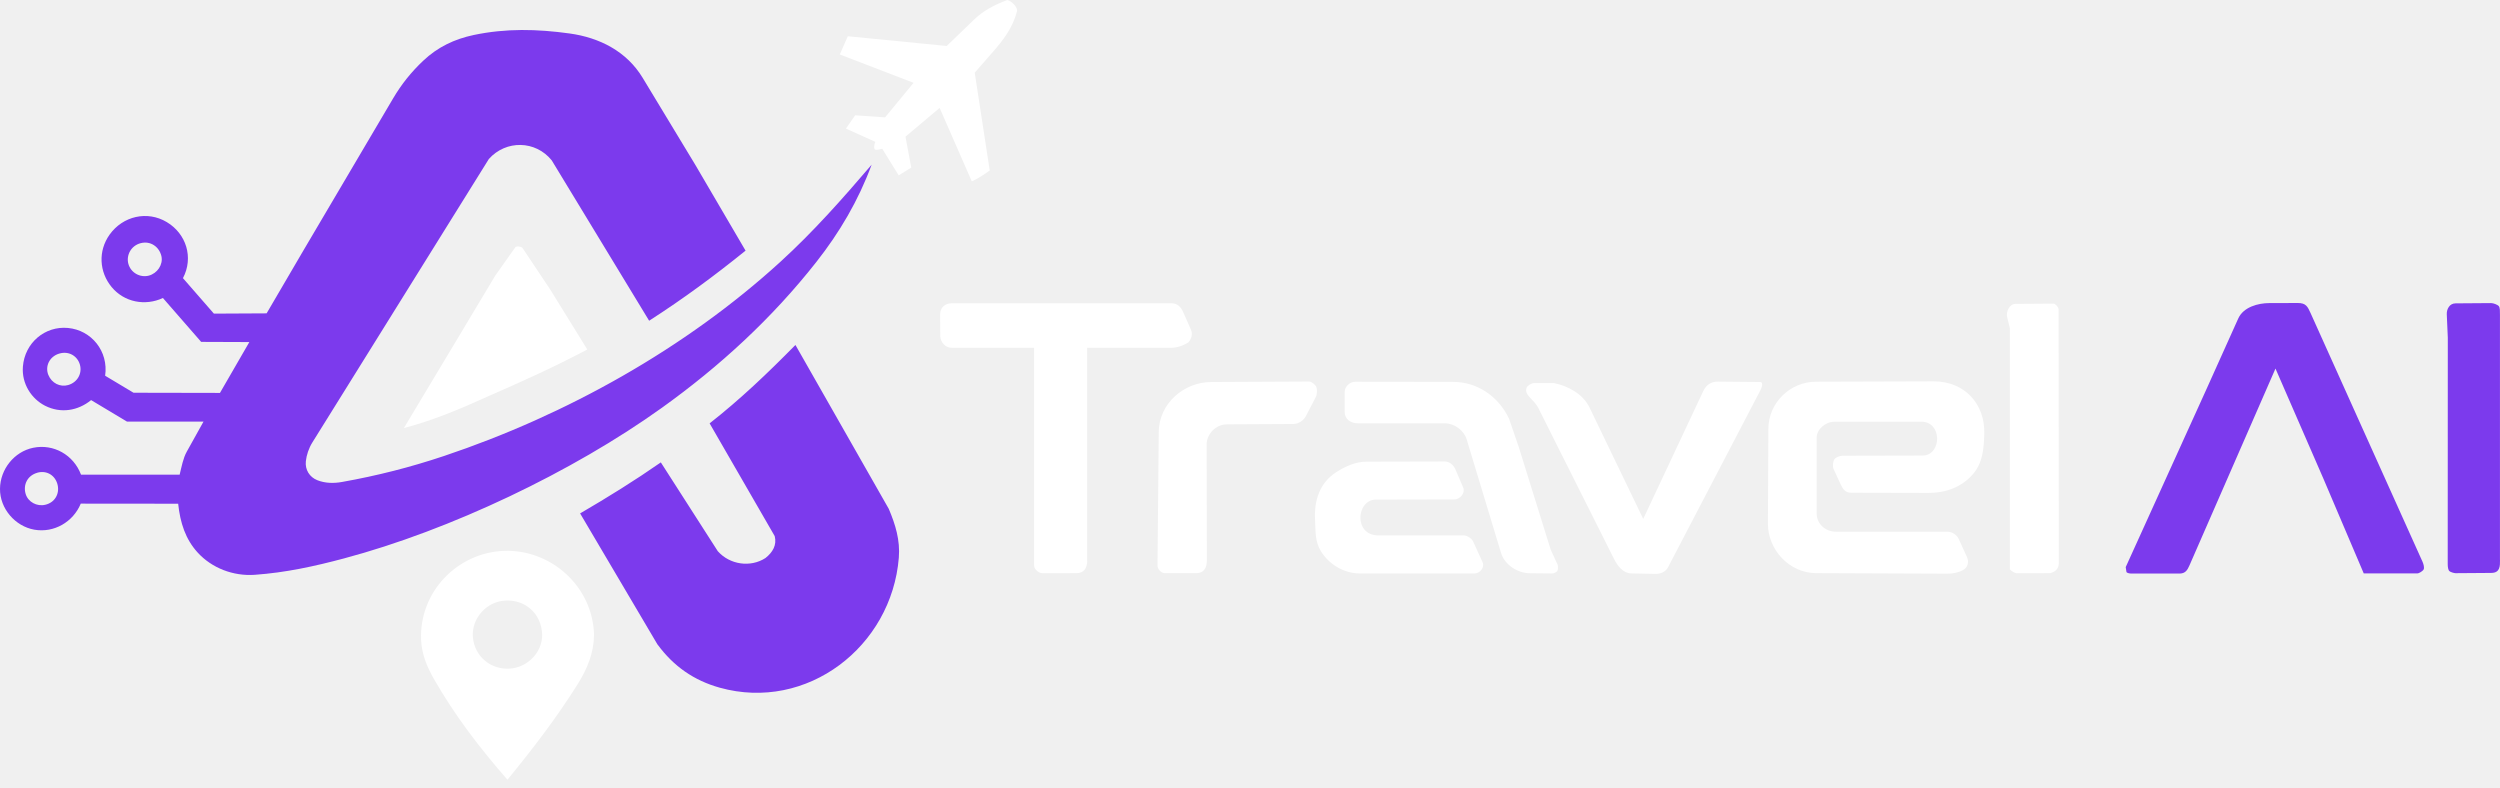
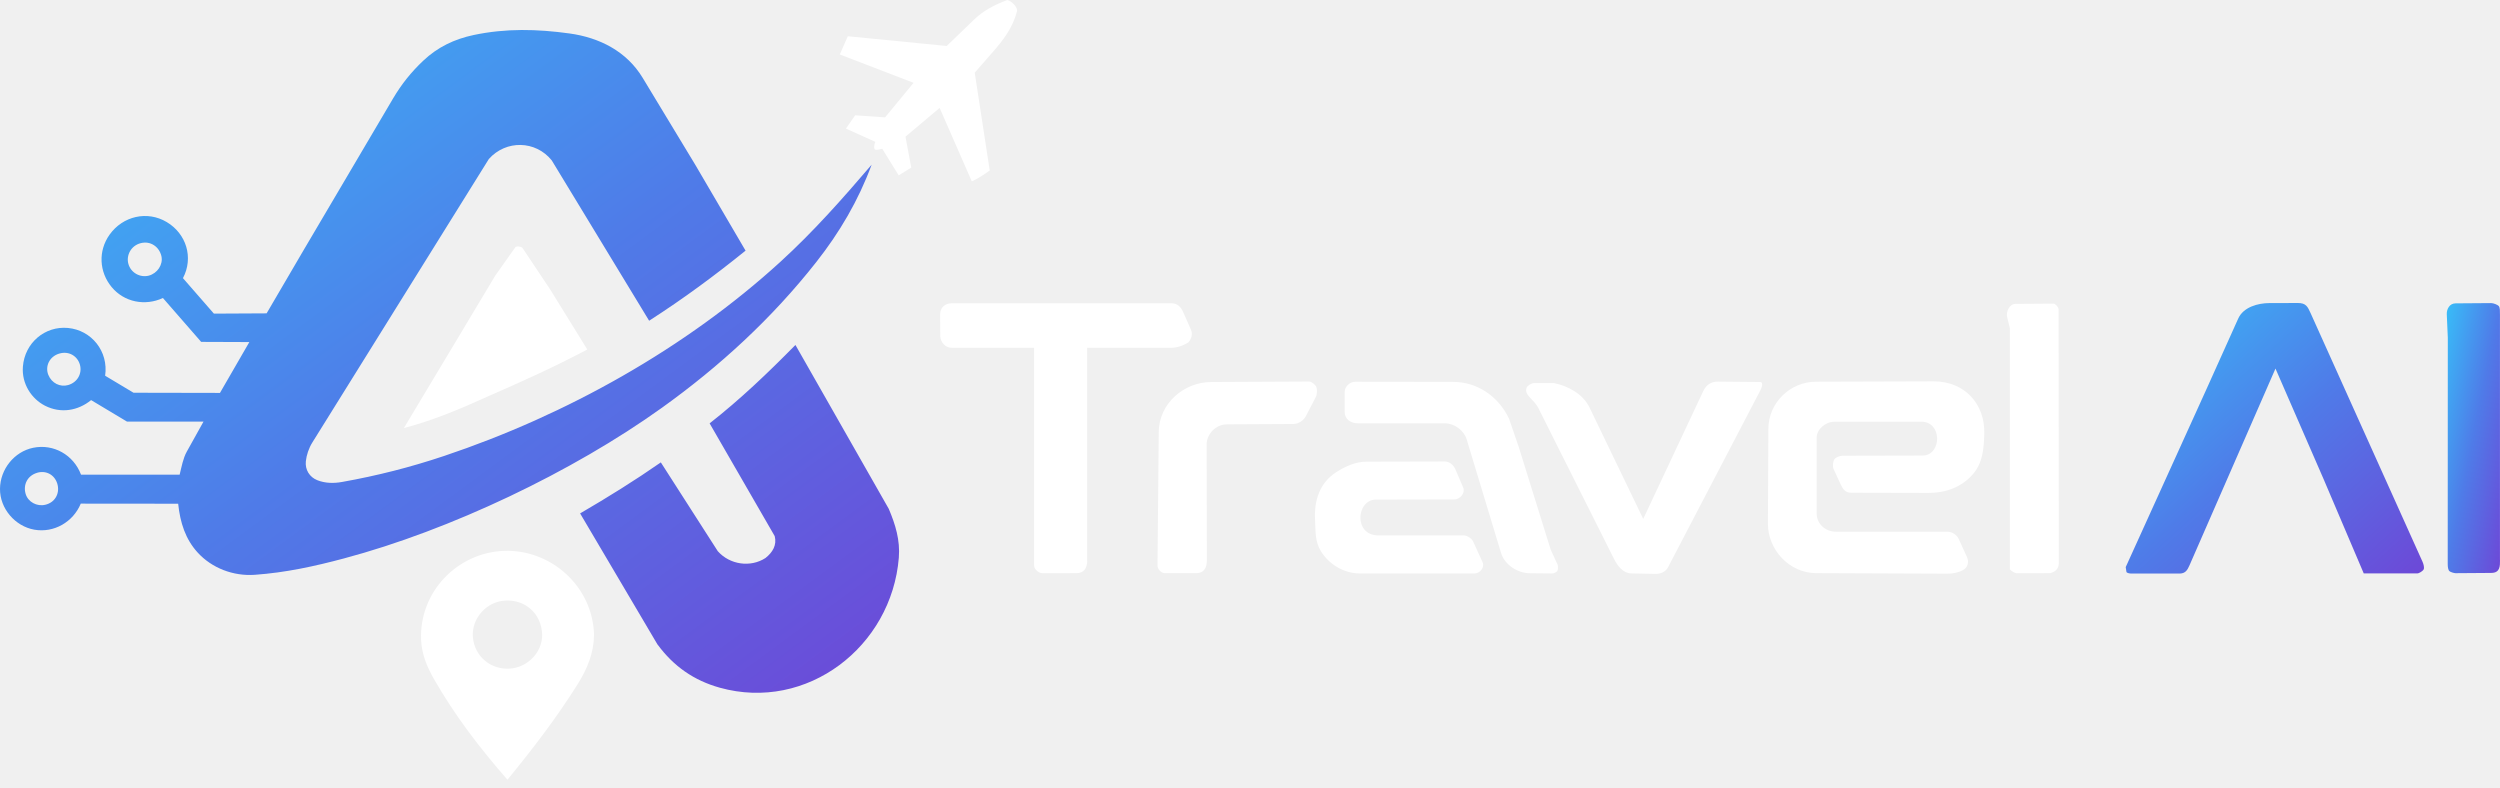
<svg xmlns="http://www.w3.org/2000/svg" width="219" height="69" viewBox="0 0 219 69" fill="none">
-   <path d="M15.601 44.126L7.075 44.118C6.402 45.745 4.713 46.696 3.019 46.402C1.326 46.109 -0.016 44.549 0 42.82C0.016 41.091 1.259 39.566 2.902 39.226C4.685 38.858 6.441 39.84 7.098 41.58H15.737C15.913 40.872 16.031 40.161 16.363 39.562L17.826 36.934H11.127L7.982 35.049C6.832 35.984 5.327 36.242 3.946 35.542C2.746 34.932 1.889 33.602 2.006 32.116C2.167 30.028 3.942 28.541 5.952 28.729C8.017 28.921 9.519 30.775 9.21 32.914L11.697 34.404L19.269 34.419L21.842 29.965L17.622 29.949L14.271 26.105C12.703 26.836 10.872 26.465 9.781 25.147C8.69 23.829 8.577 21.987 9.605 20.548C10.763 18.929 12.898 18.432 14.607 19.453C16.316 20.473 16.977 22.558 16.027 24.365L18.737 27.474L23.356 27.45L26.582 21.936L34.427 8.635C35.174 7.368 36.027 6.308 37.075 5.319C38.33 4.13 39.809 3.422 41.498 3.066C44.318 2.472 47.052 2.538 49.903 2.933C52.527 3.297 54.897 4.502 56.297 6.817L60.908 14.439L65.311 21.956C62.601 24.146 59.871 26.164 56.864 28.096L48.334 14.052C46.919 12.292 44.326 12.245 42.824 13.927L37.939 21.772L27.364 38.757C27.044 39.269 26.852 39.863 26.793 40.399C26.711 41.146 27.114 41.795 27.795 42.065C28.475 42.335 29.222 42.355 29.973 42.218C33.027 41.674 35.941 40.935 38.905 39.942C49.582 36.363 60.047 30.528 68.377 22.922C71.268 20.282 73.782 17.435 76.356 14.427C75.186 17.583 73.548 20.364 71.506 22.957C67.634 27.877 63.078 32.069 57.982 35.722C50.145 41.338 39.449 46.434 30.137 48.917C27.532 49.613 25.01 50.161 22.331 50.352C20.43 50.489 18.549 49.758 17.31 48.397C16.246 47.228 15.784 45.796 15.608 44.13L15.601 44.126ZM12.319 21.302C11.447 21.533 11.048 22.394 11.244 23.109C11.459 23.899 12.28 24.341 13.031 24.146C13.782 23.95 14.302 23.18 14.142 22.448C13.962 21.639 13.199 21.072 12.323 21.302H12.319ZM5.19 30.974C4.314 31.236 3.938 32.104 4.232 32.836C4.525 33.567 5.268 33.931 5.968 33.731C6.782 33.501 7.216 32.711 7.001 31.948C6.785 31.185 6.027 30.724 5.194 30.974H5.19ZM3.274 41.412C2.394 41.655 2.014 42.472 2.245 43.262C2.456 43.986 3.242 44.384 3.954 44.22C4.791 44.032 5.229 43.278 5.049 42.484C4.869 41.69 4.146 41.17 3.27 41.408L3.274 41.412ZM57.607 56.465C59.007 58.37 60.794 59.613 63.055 60.243C70.685 62.367 78.108 56.653 78.737 48.855C78.862 47.318 78.44 45.956 77.857 44.576L69.68 30.219C67.251 32.687 64.854 34.975 62.163 37.087L67.865 46.965C68.065 47.752 67.685 48.385 67.056 48.882C65.742 49.734 63.927 49.472 62.875 48.28L57.889 40.505C55.597 42.1 53.285 43.536 50.818 44.975L57.603 56.469L57.607 56.465Z" fill="#7C3AED" />
+   <defs>
+     <linearGradient id="travel-ai-gradient" x1="0%" y1="0%" x2="100%" y2="100%">
+       <stop offset="0%" stop-color="#38BDF8" />
+       <stop offset="50%" stop-color="#4F7BE8" />
+       <stop offset="100%" stop-color="#6D48D7" />
+     </linearGradient>
+   </defs>
+   <path d="M15.601 44.126L7.075 44.118C6.402 45.745 4.713 46.696 3.019 46.402C1.326 46.109 -0.016 44.549 0 42.82C0.016 41.091 1.259 39.566 2.902 39.226C4.685 38.858 6.441 39.84 7.098 41.58H15.737C15.913 40.872 16.031 40.161 16.363 39.562L17.826 36.934H11.127L7.982 35.049C6.832 35.984 5.327 36.242 3.946 35.542C2.746 34.932 1.889 33.602 2.006 32.116C2.167 30.028 3.942 28.541 5.952 28.729C8.017 28.921 9.519 30.775 9.21 32.914L11.697 34.404L19.269 34.419L21.842 29.965L17.622 29.949L14.271 26.105C12.703 26.836 10.872 26.465 9.781 25.147C8.69 23.829 8.577 21.987 9.605 20.548C10.763 18.929 12.898 18.432 14.607 19.453C16.316 20.473 16.977 22.558 16.027 24.365L18.737 27.474L23.356 27.45L26.582 21.936L34.427 8.635C35.174 7.368 36.027 6.308 37.075 5.319C38.33 4.13 39.809 3.422 41.498 3.066C44.318 2.472 47.052 2.538 49.903 2.933C52.527 3.297 54.897 4.502 56.297 6.817L60.908 14.439L65.311 21.956C62.601 24.146 59.871 26.164 56.864 28.096L48.334 14.052C46.919 12.292 44.326 12.245 42.824 13.927L37.939 21.772L27.364 38.757C27.044 39.269 26.852 39.863 26.793 40.399C26.711 41.146 27.114 41.795 27.795 42.065C28.475 42.335 29.222 42.355 29.973 42.218C33.027 41.674 35.941 40.935 38.905 39.942C49.582 36.363 60.047 30.528 68.377 22.922C71.268 20.282 73.782 17.435 76.356 14.427C75.186 17.583 73.548 20.364 71.506 22.957C67.634 27.877 63.078 32.069 57.982 35.722C50.145 41.338 39.449 46.434 30.137 48.917C27.532 49.613 25.01 50.161 22.331 50.352C20.43 50.489 18.549 49.758 17.31 48.397C16.246 47.228 15.784 45.796 15.608 44.13L15.601 44.126ZM12.319 21.302C11.447 21.533 11.048 22.394 11.244 23.109C11.459 23.899 12.28 24.341 13.031 24.146C13.782 23.95 14.302 23.18 14.142 22.448C13.962 21.639 13.199 21.072 12.323 21.302H12.319ZM5.19 30.974C4.314 31.236 3.938 32.104 4.232 32.836C4.525 33.567 5.268 33.931 5.968 33.731C6.782 33.501 7.216 32.711 7.001 31.948C6.785 31.185 6.027 30.724 5.194 30.974H5.19ZM3.274 41.412C2.394 41.655 2.014 42.472 2.245 43.262C2.456 43.986 3.242 44.384 3.954 44.22C4.791 44.032 5.229 43.278 5.049 42.484C4.869 41.69 4.146 41.17 3.27 41.408L3.274 41.412ZM57.607 56.465C59.007 58.37 60.794 59.613 63.055 60.243C70.685 62.367 78.108 56.653 78.737 48.855C78.862 47.318 78.44 45.956 77.857 44.576L69.68 30.219C67.251 32.687 64.854 34.975 62.163 37.087L67.865 46.965C68.065 47.752 67.685 48.385 67.056 48.882C65.742 49.734 63.927 49.472 62.875 48.28L57.889 40.505C55.597 42.1 53.285 43.536 50.818 44.975L57.603 56.469L57.607 56.465Z" fill="url(#travel-ai-gradient)" />
  <path d="M160.658 36.95C159.903 36.95 159.141 37.626 159.141 38.318V44.955C159.133 45.905 159.911 46.578 160.842 46.578H170.588C171.038 46.578 171.432 46.875 171.593 47.231L172.305 48.796C172.5 49.222 172.398 49.707 171.933 49.957C171.569 50.153 171.065 50.258 170.596 50.254L159.09 50.207C156.751 50.2 154.862 48.162 154.87 45.874L154.909 37.56C154.921 35.268 156.829 33.441 159.078 33.438L169.383 33.406C172.078 33.398 173.912 35.37 173.822 38.029C173.779 39.304 173.701 40.536 172.817 41.549C171.827 42.683 170.439 43.184 168.926 43.18L162.148 43.164C161.667 43.164 161.432 42.843 161.26 42.468L160.615 41.072C160.521 40.872 160.564 40.411 160.697 40.227C160.815 40.066 161.155 39.922 161.429 39.922L168.429 39.906C169.282 39.906 169.72 39.093 169.692 38.381C169.661 37.575 169.168 36.942 168.323 36.942H160.654L160.658 36.95Z" fill="white" />
  <path d="M44.455 68.307C41.999 65.499 39.817 62.64 38.002 59.461C37.388 58.385 36.938 57.274 36.888 56.05C36.712 51.858 40.063 48.405 44.154 48.256C48.245 48.107 51.929 51.346 52.038 55.616C52.015 57.231 51.436 58.612 50.579 59.973C48.761 62.863 46.743 65.511 44.451 68.307H44.455ZM47.466 55.252C47.232 53.43 45.64 52.374 43.935 52.648C42.386 52.894 41.15 54.439 41.463 56.117C41.776 57.795 43.333 58.796 44.944 58.538C46.426 58.299 47.681 56.915 47.47 55.256L47.466 55.252Z" fill="white" />
  <path d="M95.241 49.116C95.241 49.773 94.94 50.204 94.311 50.208L91.323 50.215C91.025 50.215 90.587 49.891 90.587 49.539V30.466H83.368C82.801 30.466 82.406 29.977 82.367 29.468L82.355 27.552C82.355 26.957 82.762 26.566 83.376 26.566H102.625C103.188 26.566 103.474 26.946 103.657 27.364L104.318 28.858C104.49 29.245 104.4 29.637 104.111 29.988C103.63 30.286 103.106 30.473 102.519 30.47H95.233V49.12L95.241 49.116Z" fill="white" />
  <path d="M134.776 35.773C134.358 34.944 133.474 34.607 133.736 33.958C133.814 33.763 134.17 33.559 134.385 33.559H136.133C137.326 33.802 138.659 34.486 139.25 35.714L143.947 45.456L149.207 34.255C149.457 33.724 149.899 33.418 150.486 33.43L154.186 33.465C154.51 33.465 154.311 33.997 154.225 34.161L146.121 49.691C145.91 50.098 145.453 50.282 145.03 50.274L142.883 50.231C142.195 50.215 141.694 49.57 141.397 48.98L134.776 35.781V35.773Z" fill="white" />
-   <path d="M199.333 32.284L191.8 49.523C191.616 49.946 191.433 50.235 190.948 50.243H186.677C186.568 50.243 186.294 50.192 186.278 50.102L186.212 49.679L193.224 34.228L196.071 27.9C196.525 26.891 197.819 26.551 198.781 26.551L201.292 26.543C202.004 26.543 202.148 26.856 202.407 27.427L212.211 49.206C212.313 49.433 212.379 49.727 212.317 49.871C212.254 50.016 211.914 50.231 211.753 50.231H207.064L203.541 41.956L199.329 32.28L199.333 32.284Z" fill="#7C3AED" />
-   <path d="M218.996 49.054V27.556C218.996 27.286 219.008 26.95 218.894 26.817C218.781 26.684 218.413 26.551 218.226 26.551L215.109 26.574C214.585 26.574 214.319 27.071 214.338 27.536L214.428 29.59L214.42 49.414C214.42 49.66 214.456 49.926 214.565 50.028C214.655 50.114 214.976 50.211 215.101 50.211L218.237 50.188C219.027 50.18 219 49.562 219 49.05L218.996 49.054Z" fill="#7C3AED" />
+   <path d="M199.333 32.284L191.8 49.523C191.616 49.946 191.433 50.235 190.948 50.243H186.677C186.568 50.243 186.294 50.192 186.278 50.102L186.212 49.679L193.224 34.228L196.071 27.9C196.525 26.891 197.819 26.551 198.781 26.551L201.292 26.543C202.004 26.543 202.148 26.856 202.407 27.427L212.211 49.206C212.313 49.433 212.379 49.727 212.317 49.871C212.254 50.016 211.914 50.231 211.753 50.231H207.064L203.541 41.956L199.329 32.28L199.333 32.284Z" fill="url(#travel-ai-gradient)" />
+   <path d="M218.996 49.054V27.556C218.996 27.286 219.008 26.95 218.894 26.817C218.781 26.684 218.413 26.551 218.226 26.551L215.109 26.574C214.585 26.574 214.319 27.071 214.338 27.536L214.428 29.59L214.42 49.414C214.42 49.66 214.456 49.926 214.565 50.028C214.655 50.114 214.976 50.211 215.101 50.211L218.237 50.188C219.027 50.18 219 49.562 219 49.05L218.996 49.054Z" fill="url(#travel-ai-gradient)" />
  <path d="M133.986 50.215C132.953 50.203 131.807 49.492 131.487 48.424L128.483 38.498C128.237 37.693 127.404 37.083 126.567 37.083H118.949C118.362 37.083 117.795 36.754 117.795 36.089V34.341C117.791 33.883 118.229 33.442 118.718 33.442L127.283 33.453C129.453 33.453 131.287 34.764 132.195 36.684L133.051 39.183L135.84 48.15L136.446 49.464C136.501 49.582 136.489 49.918 136.418 50.024C136.348 50.129 136.106 50.239 135.965 50.235L133.99 50.215H133.986Z" fill="white" />
  <path d="M51.451 30.614C48.553 32.147 45.781 33.391 42.879 34.662C40.458 35.753 38.143 36.77 35.382 37.498L43.391 24.134L45.139 21.666C45.229 21.537 45.628 21.584 45.761 21.709L48.194 25.354L51.447 30.614H51.451Z" fill="white" />
  <path d="M179.586 50.208L176.645 50.215C176.497 50.215 176.196 50.024 176.067 49.875V28.768L175.828 27.779C175.719 27.317 176.016 26.625 176.559 26.621L179.888 26.598C180.048 26.598 180.333 26.907 180.333 27.106L180.353 49.3C180.353 49.793 180.095 50.083 179.579 50.212L179.586 50.208Z" fill="white" />
  <path d="M107.455 37.176C106.493 37.18 105.703 38.033 105.703 38.925L105.722 49.077C105.722 49.679 105.523 50.207 104.768 50.207H102.031C101.741 50.211 101.393 49.859 101.397 49.554L101.506 37.833C101.53 35.362 103.685 33.477 106.09 33.465L114.674 33.422C114.901 33.422 115.234 33.711 115.308 33.891C115.406 34.126 115.378 34.564 115.261 34.787L114.389 36.461C114.205 36.817 113.767 37.137 113.309 37.141L107.447 37.172L107.455 37.176Z" fill="white" />
  <path d="M77.286 13.035C77.02 13.097 76.79 13.148 76.676 13.113C76.535 13.074 76.547 12.667 76.688 12.429L74.103 11.263L74.912 10.102L77.533 10.282L80.028 7.255L73.567 4.771L74.267 3.176L82.93 4.028L85.35 1.697C86.164 0.911 87.169 0.403 88.245 0C88.616 0.098 89.179 0.637 89.085 0.997C88.722 2.433 87.873 3.524 86.942 4.587L85.386 6.367L86.7 14.932C86.191 15.303 85.746 15.6 85.131 15.89L82.312 9.453L79.32 11.971L79.824 14.681L78.725 15.362L77.29 13.039L77.286 13.035Z" fill="white" />
  <path d="M128.233 46.903C128.538 46.903 128.933 47.192 129.035 47.411L129.876 49.253C130.067 49.672 129.68 50.235 129.16 50.235H119.105C117.697 50.227 116.415 49.422 115.715 48.295C115.171 47.419 115.253 46.488 115.198 45.514C115.108 43.845 115.609 42.284 117.068 41.353C117.819 40.872 118.749 40.442 119.696 40.442L126.548 40.426C127.005 40.426 127.345 40.767 127.498 41.127L128.182 42.726C128.37 43.168 127.912 43.751 127.392 43.751L120.517 43.766C119.629 43.766 119.152 44.635 119.172 45.374C119.199 46.316 119.817 46.903 120.744 46.903H128.229H128.233Z" fill="white" />
</svg>
